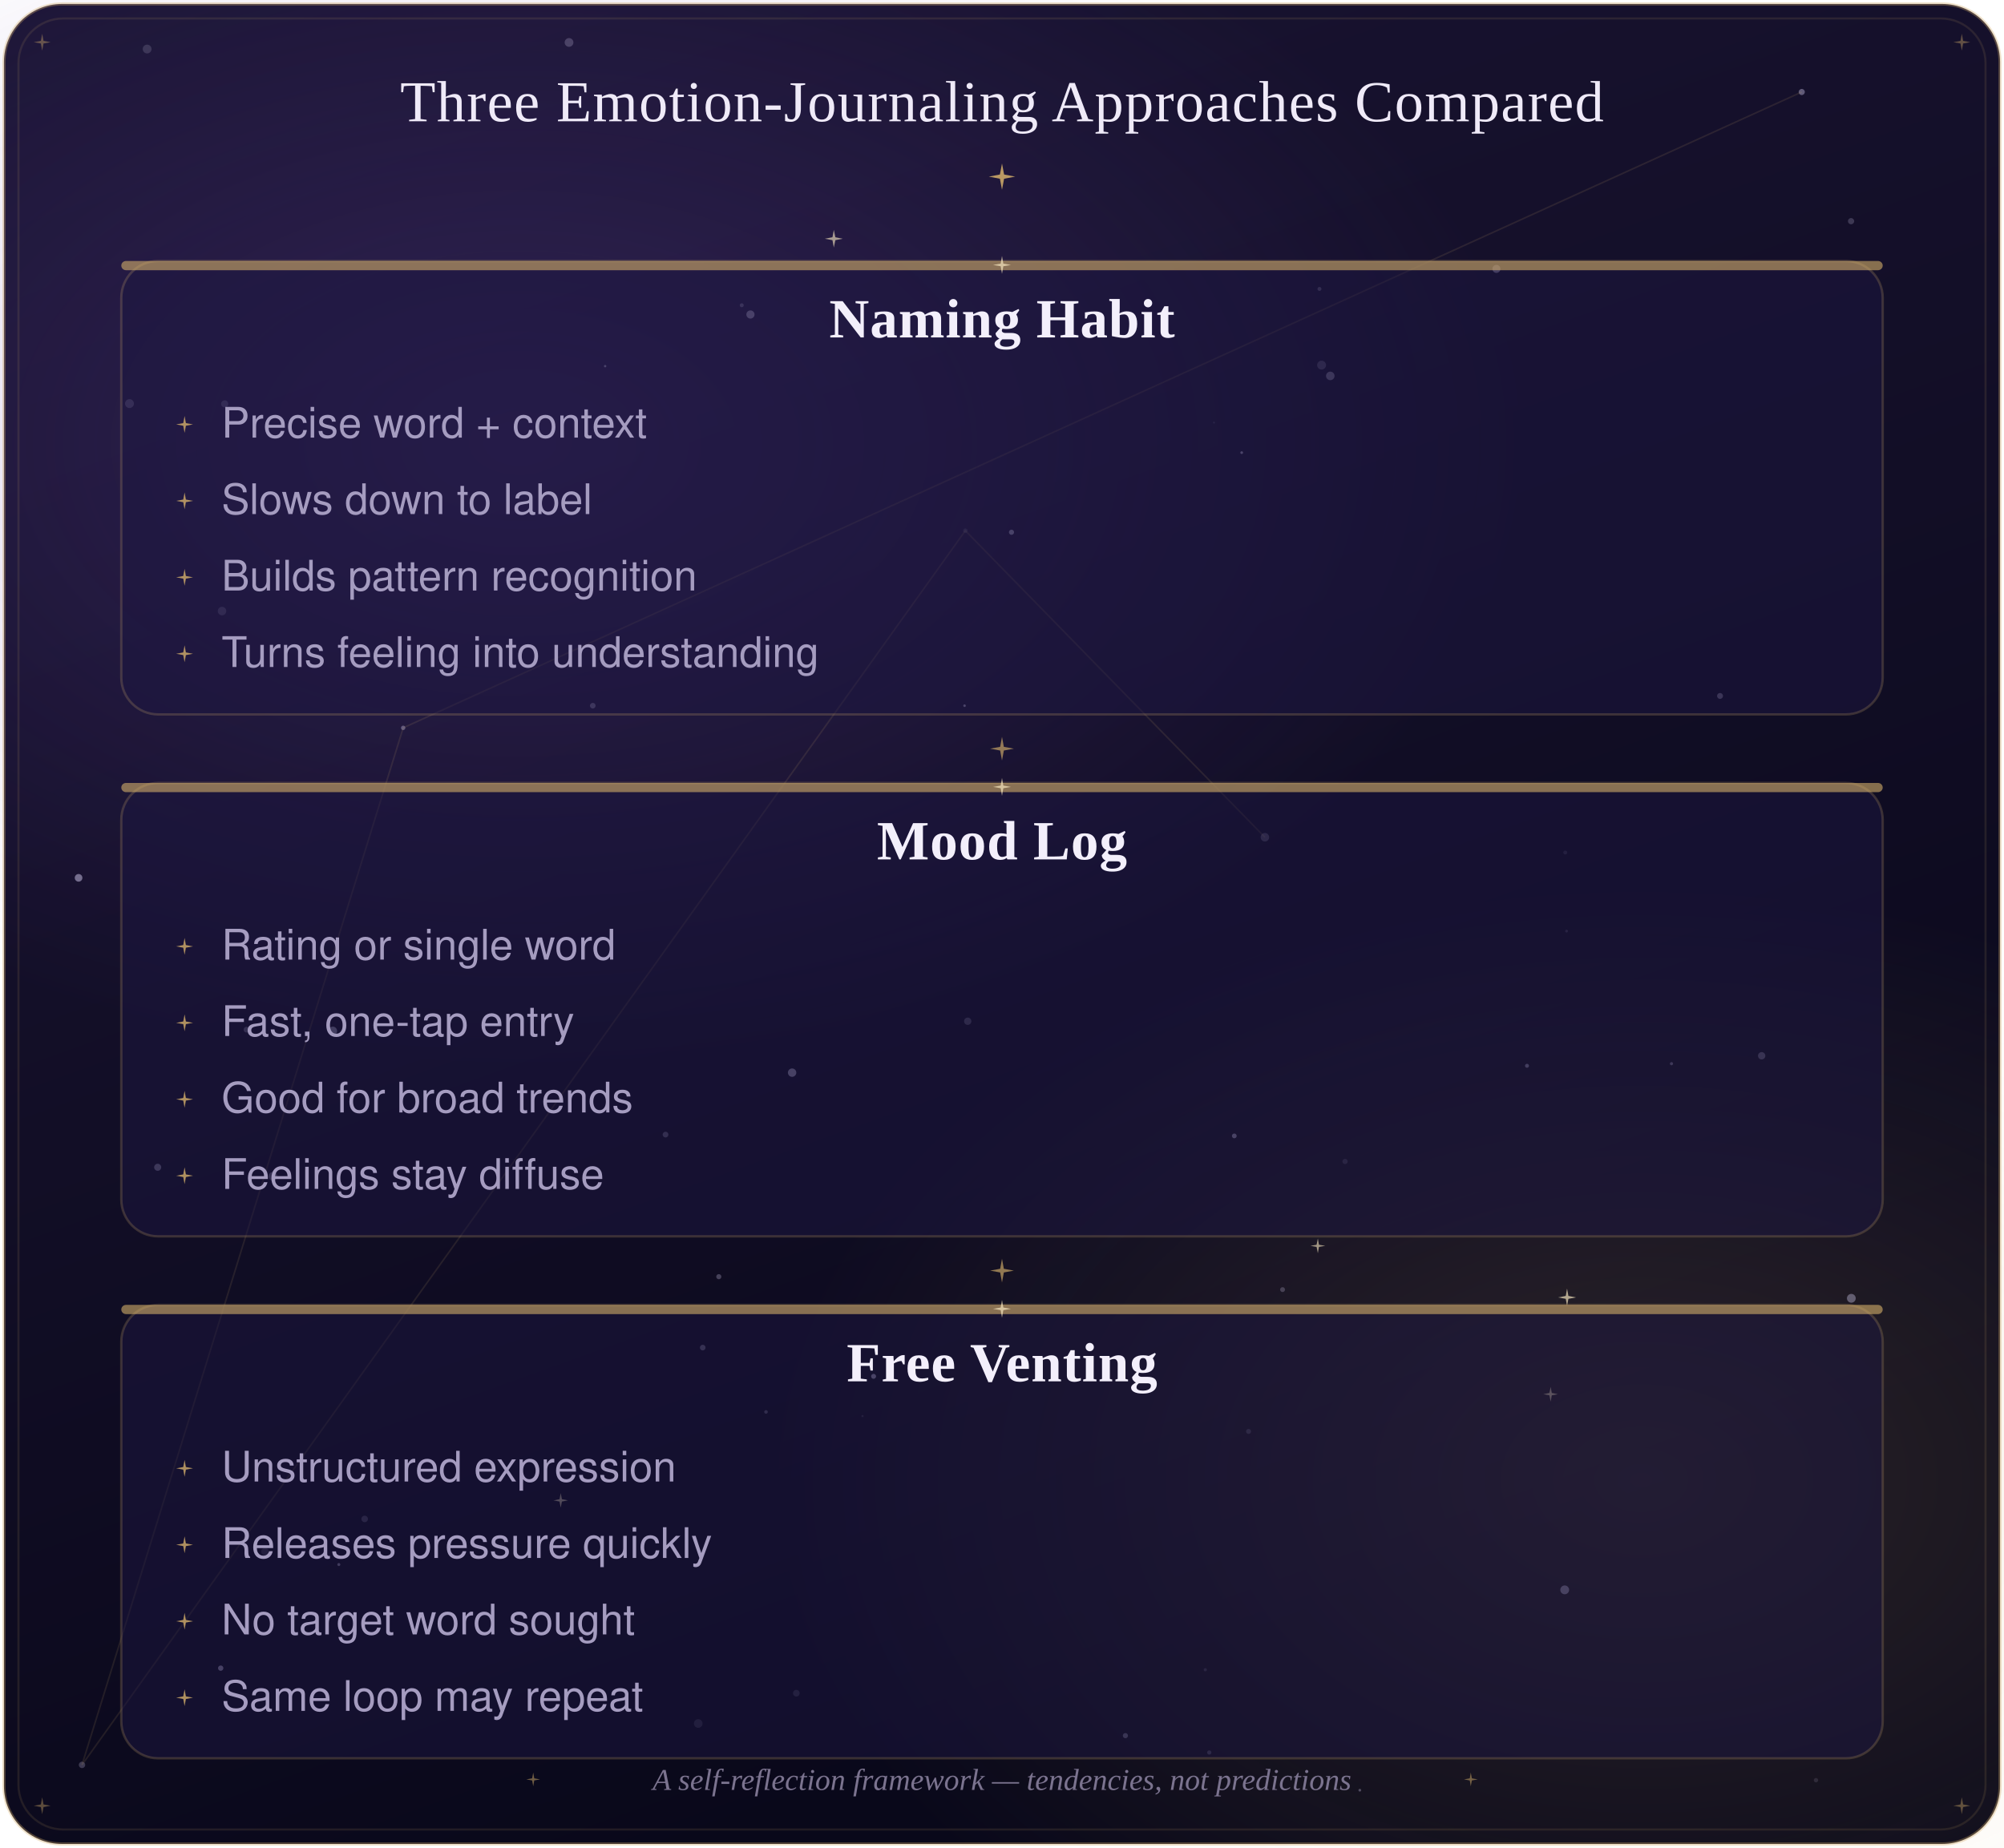
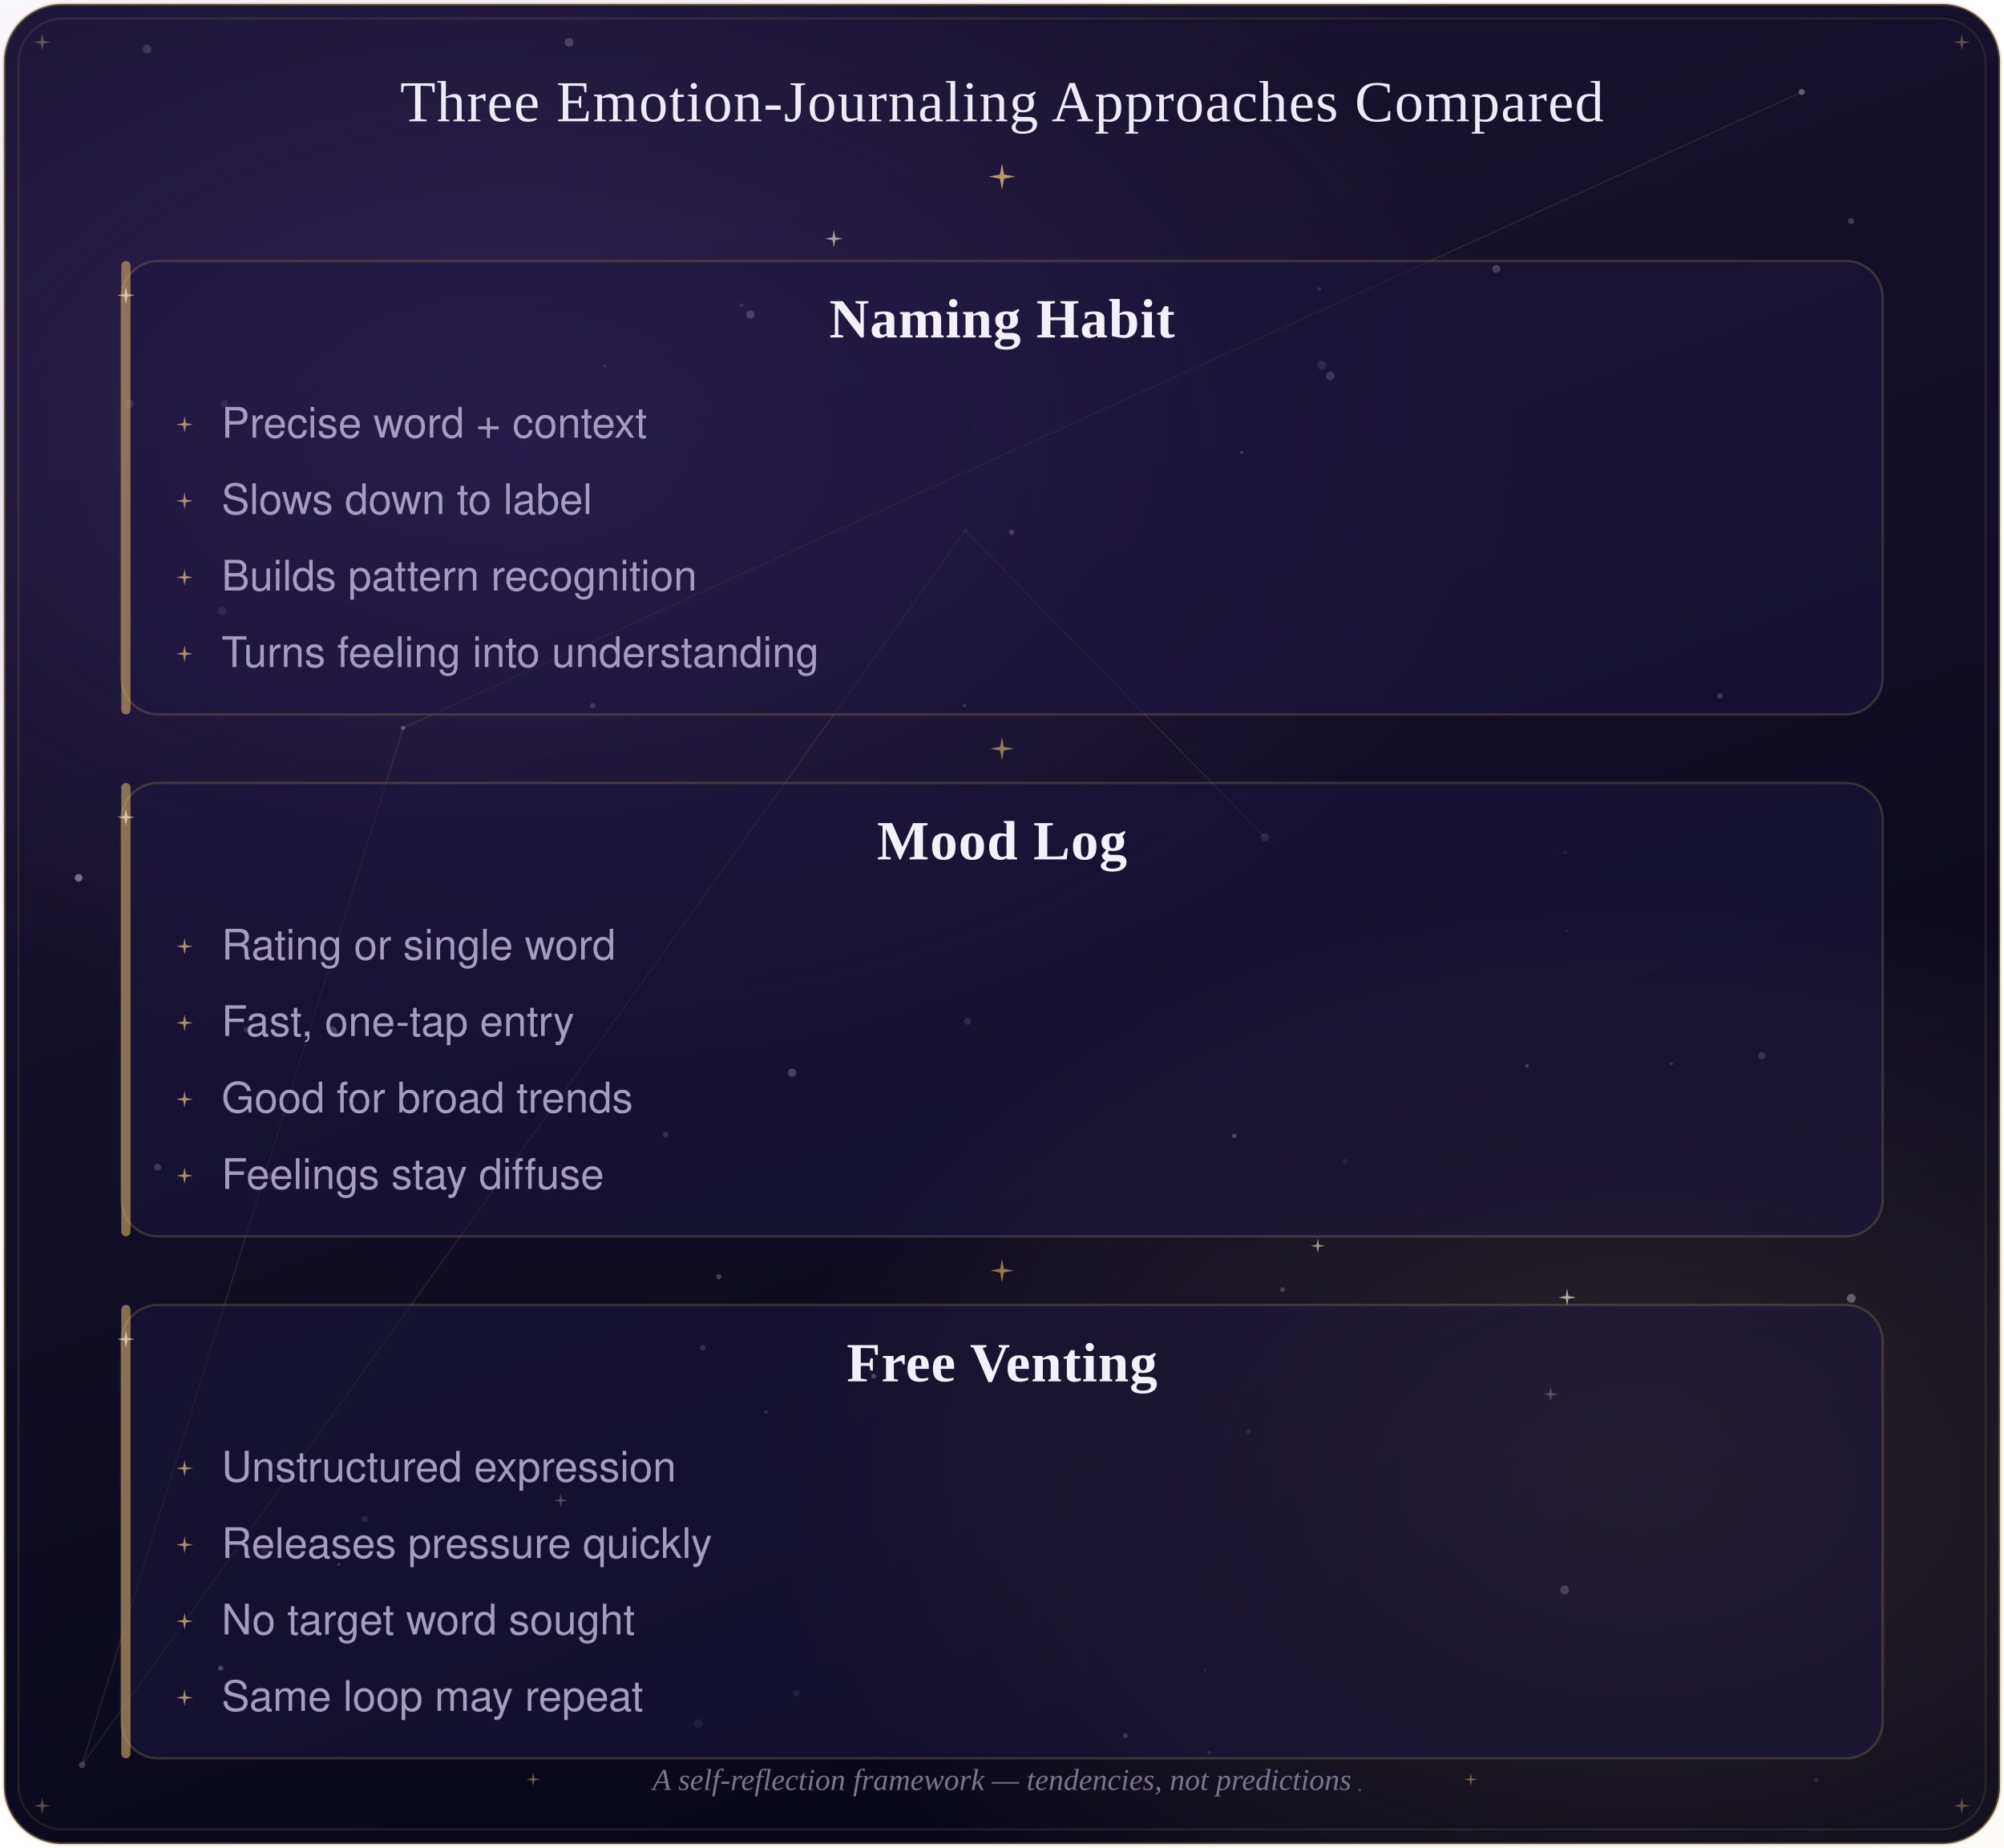
<svg xmlns="http://www.w3.org/2000/svg" viewBox="0 0 760 701" role="img" aria-label="Three Emotion-Journaling Approaches Compared">
  <defs>
    <linearGradient id="emotionjournal0en-panel" x1="0" y1="0" x2="0.4" y2="1">
      <stop offset="0" stop-color="#1a1433" />
      <stop offset="0.55" stop-color="#120e26" />
      <stop offset="1" stop-color="#09081a" />
    </linearGradient>
    <radialGradient id="emotionjournal0en-foil" cx="0.42" cy="0.34" r="0.75">
      <stop offset="0" stop-color="#fbf0d2" />
      <stop offset="0.5" stop-color="#e8c882" />
      <stop offset="1" stop-color="#b8923f" />
    </radialGradient>
    <radialGradient id="emotionjournal0en-glow" cx="0.5" cy="0.5" r="0.5">
      <stop offset="0" stop-color="#f6e6bf" />
      <stop offset="1" stop-color="#f6e6bf" stop-opacity="0" />
    </radialGradient>
    <radialGradient id="emotionjournal0en-neb1" cx="0.5" cy="0.5" r="0.5">
      <stop offset="0" stop-color="#6f4bb0" stop-opacity="0.28" />
      <stop offset="1" stop-color="#6f4bb0" stop-opacity="0" />
    </radialGradient>
    <radialGradient id="emotionjournal0en-neb2" cx="0.5" cy="0.5" r="0.5">
      <stop offset="0" stop-color="#d4af6a" stop-opacity="0.16" />
      <stop offset="1" stop-color="#d4af6a" stop-opacity="0" />
    </radialGradient>
    <linearGradient id="emotionjournal0en-rule" x1="0" y1="0" x2="1" y2="0">
      <stop offset="0" stop-color="#d4af6a" stop-opacity="0" />
      <stop offset="0.5" stop-color="#d4af6a" stop-opacity="0.6" />
      <stop offset="1" stop-color="#d4af6a" stop-opacity="0" />
    </linearGradient>
  </defs>
  <rect x="1.5" y="1.5" width="757" height="698" rx="22" fill="url(#emotionjournal0en-panel)" />
  <ellipse cx="198" cy="168" rx="380" ry="238" fill="url(#emotionjournal0en-neb1)" />
  <ellipse cx="623" cy="561" rx="334" ry="224" fill="url(#emotionjournal0en-neb2)" />
  <circle cx="83.7" cy="632.8" r="1.01" fill="#cfc8ea" opacity="0.52" />
  <circle cx="470.9" cy="171.7" r="0.52" fill="#cfc8ea" opacity="0.53" />
  <circle cx="668.1" cy="400.5" r="1.39" fill="#cfc8ea" opacity="0.34" />
  <circle cx="215.8" cy="16.1" r="1.66" fill="#cfc8ea" opacity="0.24" />
  <circle cx="473.5" cy="543.0" r="0.95" fill="#cfc8ea" opacity="0.21" />
  <circle cx="688.7" cy="675.3" r="0.83" fill="#cfc8ea" opacity="0.13" />
  <circle cx="702.0" cy="83.9" r="1.18" fill="#cfc8ea" opacity="0.22" />
  <circle cx="300.4" cy="406.9" r="1.59" fill="#cfc8ea" opacity="0.51" />
  <circle cx="683.3" cy="34.9" r="1.16" fill="#cfc8ea" opacity="0.40" />
  <circle cx="331.3" cy="522.1" r="0.94" fill="#cfc8ea" opacity="0.53" />
  <circle cx="501.2" cy="138.5" r="1.68" fill="#cfc8ea" opacity="0.22" />
  <circle cx="229.5" cy="138.9" r="0.45" fill="#cfc8ea" opacity="0.48" />
  <circle cx="93.5" cy="390.6" r="1.10" fill="#cfc8ea" opacity="0.31" />
  <circle cx="593.6" cy="323.4" r="0.75" fill="#cfc8ea" opacity="0.15" />
  <circle cx="152.9" cy="276.1" r="0.84" fill="#cfc8ea" opacity="0.36" />
  <circle cx="264.8" cy="653.8" r="1.64" fill="#cfc8ea" opacity="0.16" />
  <circle cx="500.4" cy="109.6" r="0.75" fill="#cfc8ea" opacity="0.27" />
  <circle cx="327.1" cy="537.2" r="0.40" fill="#cfc8ea" opacity="0.15" />
  <circle cx="515.7" cy="679.1" r="0.52" fill="#cfc8ea" opacity="0.32" />
  <circle cx="504.5" cy="142.6" r="1.62" fill="#cfc8ea" opacity="0.37" />
  <circle cx="55.8" cy="18.6" r="1.67" fill="#cfc8ea" opacity="0.17" />
  <circle cx="702.1" cy="492.5" r="1.67" fill="#cfc8ea" opacity="0.39" />
  <circle cx="31.1" cy="669.5" r="1.21" fill="#cfc8ea" opacity="0.25" />
  <circle cx="366.1" cy="201.3" r="0.84" fill="#cfc8ea" opacity="0.14" />
  <circle cx="84.2" cy="231.8" r="1.61" fill="#cfc8ea" opacity="0.21" />
  <circle cx="468.1" cy="430.9" r="0.90" fill="#cfc8ea" opacity="0.52" />
  <circle cx="486.4" cy="489.2" r="0.93" fill="#cfc8ea" opacity="0.24" />
  <circle cx="266.5" cy="511.2" r="1.07" fill="#cfc8ea" opacity="0.35" />
  <circle cx="594.1" cy="353.2" r="0.53" fill="#cfc8ea" opacity="0.18" />
  <circle cx="272.6" cy="484.3" r="0.97" fill="#cfc8ea" opacity="0.28" />
  <circle cx="579.1" cy="404.3" r="0.75" fill="#cfc8ea" opacity="0.46" />
  <circle cx="128.5" cy="593.5" r="0.57" fill="#cfc8ea" opacity="0.45" />
  <circle cx="224.8" cy="267.7" r="1.07" fill="#cfc8ea" opacity="0.35" />
  <circle cx="85.2" cy="153.2" r="1.35" fill="#cfc8ea" opacity="0.21" />
  <circle cx="479.7" cy="317.6" r="1.62" fill="#cfc8ea" opacity="0.24" />
  <circle cx="567.5" cy="102.0" r="1.52" fill="#cfc8ea" opacity="0.46" />
  <circle cx="367.0" cy="387.4" r="1.39" fill="#cfc8ea" opacity="0.25" />
  <circle cx="458.6" cy="664.8" r="0.80" fill="#cfc8ea" opacity="0.24" />
  <circle cx="290.5" cy="535.6" r="0.68" fill="#cfc8ea" opacity="0.29" />
  <circle cx="284.6" cy="119.3" r="1.55" fill="#cfc8ea" opacity="0.47" />
  <circle cx="126.2" cy="391.1" r="1.65" fill="#cfc8ea" opacity="0.46" />
  <circle cx="138.3" cy="576.2" r="1.23" fill="#cfc8ea" opacity="0.23" />
  <circle cx="510.1" cy="440.6" r="1.00" fill="#cfc8ea" opacity="0.18" />
  <circle cx="302.0" cy="642.3" r="1.26" fill="#cfc8ea" opacity="0.18" />
  <circle cx="633.9" cy="403.5" r="0.60" fill="#cfc8ea" opacity="0.40" />
  <circle cx="383.6" cy="201.9" r="0.97" fill="#cfc8ea" opacity="0.49" />
  <circle cx="281.3" cy="115.8" r="0.75" fill="#cfc8ea" opacity="0.30" />
  <circle cx="103.5" cy="446.2" r="1.65" fill="#cfc8ea" opacity="0.30" />
  <circle cx="593.4" cy="603.1" r="1.67" fill="#cfc8ea" opacity="0.48" />
  <circle cx="49.1" cy="153.1" r="1.69" fill="#cfc8ea" opacity="0.25" />
  <circle cx="426.8" cy="658.4" r="0.98" fill="#cfc8ea" opacity="0.37" />
  <circle cx="365.8" cy="267.7" r="0.49" fill="#cfc8ea" opacity="0.52" />
  <circle cx="460.4" cy="160.3" r="0.40" fill="#cfc8ea" opacity="0.13" />
  <circle cx="252.4" cy="430.4" r="1.09" fill="#cfc8ea" opacity="0.31" />
  <circle cx="59.8" cy="442.8" r="1.34" fill="#cfc8ea" opacity="0.41" />
  <circle cx="652.3" cy="264.0" r="1.12" fill="#cfc8ea" opacity="0.38" />
  <circle cx="457.1" cy="633.4" r="0.61" fill="#cfc8ea" opacity="0.19" />
  <circle cx="100.5" cy="588.6" r="1.44" fill="#cfc8ea" opacity="0.15" />
  <circle cx="29.8" cy="333.0" r="1.45" fill="#cfc8ea" opacity="0.50" />
  <path d="M 499.793 469.8 L 500.2 472.2 L 502.6 472.598 L 500.2 473.0 L 499.793 475.4 L 499.3 473.0 L 497.0 472.598 L 499.3 472.2 Z" fill="#f6e6bf" opacity="0.611" />
  <path d="M 212.635 566.4 L 213.1 568.7 L 215.4 569.163 L 213.1 569.6 L 212.635 571.9 L 212.2 569.6 L 209.9 569.163 L 212.2 568.7 Z" fill="#f6e6bf" opacity="0.527" />
  <path d="M 316.221 87.2 L 316.8 90.0 L 319.6 90.559 L 316.8 91.1 L 316.221 93.9 L 315.7 91.1 L 312.8 90.559 L 315.7 90.0 Z" fill="#f6e6bf" opacity="0.63" />
  <path d="M 588.076 526.1 L 588.5 528.4 L 590.8 528.883 L 588.5 529.3 L 588.076 531.7 L 587.6 529.3 L 585.3 528.883 L 587.6 528.4 Z" fill="#f6e6bf" opacity="0.556" />
  <path d="M 594.293 488.8 L 594.8 491.6 L 597.7 492.169 L 594.8 492.7 L 594.293 495.5 L 593.8 492.7 L 590.9 492.169 L 593.8 491.6 Z" fill="#f6e6bf" opacity="0.681" />
  <path d="M 683.3 34.9 L 152.9 276.1 L 31.1 669.5 L 366.1 201.3 L 479.7 317.6" fill="none" stroke="#d4af6a" stroke-width="0.6" opacity="0.12" />
  <rect x="1.5" y="1.5" width="757" height="698" rx="22" fill="none" stroke="#d4af6a" stroke-opacity="0.34" stroke-width="1.2" />
  <rect x="7" y="7" width="746" height="687" rx="17" fill="none" stroke="#d4af6a" stroke-opacity="0.12" stroke-width="0.8" />
  <path d="M 16 12.8 L 16.5 15.5 L 19.2 16 L 16.5 16.5 L 16 19.2 L 15.5 16.5 L 12.8 16 L 15.5 15.5 Z" fill="#d4af6a" opacity="0.4" />
  <path d="M 744 12.8 L 744.5 15.5 L 747.2 16 L 744.5 16.5 L 744 19.2 L 743.5 16.5 L 740.8 16 L 743.5 15.5 Z" fill="#d4af6a" opacity="0.4" />
  <path d="M 16 681.8 L 16.5 684.5 L 19.2 685 L 16.5 685.5 L 16 688.2 L 15.5 685.5 L 12.8 685 L 15.5 684.5 Z" fill="#d4af6a" opacity="0.4" />
  <path d="M 744 681.8 L 744.5 684.5 L 747.2 685 L 744.5 685.5 L 744 688.2 L 743.5 685.5 L 740.8 685 L 743.5 684.5 Z" fill="#d4af6a" opacity="0.4" />
  <text x="380" y="46" text-anchor="middle" font-family="Georgia, 'Times New Roman', serif" font-size="22" letter-spacing="0.4" fill="#efeaf8">Three Emotion-Journaling Approaches Compared</text>
  <line x1="230" y1="67" x2="368" y2="67" stroke="url(#emotionjournal0en-rule)" stroke-width="1" />
  <line x1="392" y1="67" x2="530" y2="67" stroke="url(#emotionjournal0en-rule)" stroke-width="1" />
  <path d="M 380 62.0 L 380.8 66.2 L 385.0 67 L 380.8 67.8 L 380 72.0 L 379.2 67.8 L 375.0 67 L 379.2 66.2 Z" fill="#d4af6a" opacity="0.85" />
  <rect x="46" y="99" width="668" height="172.0" rx="14" fill="#1d1740" fill-opacity="0.5" stroke="#d4af6a" stroke-opacity="0.22" stroke-width="0.9" />
-   <rect x="46" y="99" width="668" height="3.5" rx="1.8" fill="#d4af6a" fill-opacity="0.6" />
-   <path d="M 380 97.1 L 380.5 100.0 L 383.4 100.5 L 380.5 101.0 L 380 103.9 L 379.5 101.0 L 376.6 100.5 L 379.5 100.0 Z" fill="#f6e6bf" opacity="0.7" />
+   <rect x="46" y="99" width="3.5" height="172.0" rx="1.8" fill="#d4af6a" fill-opacity="0.6" />
+   <path d="M 47.75 108.6 L 48.3 111.5 L 51.1 112 L 48.3 112.5 L 47.75 115.4 L 47.2 112.5 L 44.4 112 L 47.2 111.5 Z" fill="#f6e6bf" opacity="0.7" />
  <text x="380" y="128.0" text-anchor="middle" font-family="Georgia, 'Times New Roman', serif" font-size="21" font-weight="700" letter-spacing="0.3" fill="#f3effb">Naming Habit</text>
  <path d="M 70 157.8 L 70.5 160.5 L 73.2 161 L 70.5 161.5 L 70 164.2 L 69.5 161.5 L 66.8 161 L 69.5 160.5 Z" fill="#d4af6a" opacity="0.8" />
  <text x="84" y="166.0" font-family="Helvetica, Arial, sans-serif" font-size="16" fill="#a59cc0">Precise word + context</text>
  <path d="M 70 186.8 L 70.5 189.5 L 73.2 190 L 70.5 190.5 L 70 193.2 L 69.5 190.5 L 66.8 190 L 69.5 189.5 Z" fill="#d4af6a" opacity="0.8" />
  <text x="84" y="195.0" font-family="Helvetica, Arial, sans-serif" font-size="16" fill="#a59cc0">Slows down to label</text>
  <path d="M 70 215.8 L 70.5 218.5 L 73.2 219 L 70.5 219.5 L 70 222.2 L 69.5 219.5 L 66.8 219 L 69.5 218.5 Z" fill="#d4af6a" opacity="0.8" />
  <text x="84" y="224.0" font-family="Helvetica, Arial, sans-serif" font-size="16" fill="#a59cc0">Builds pattern recognition</text>
  <path d="M 70 244.8 L 70.5 247.5 L 73.2 248 L 70.5 248.5 L 70 251.2 L 69.5 248.5 L 66.8 248 L 69.5 247.5 Z" fill="#d4af6a" opacity="0.8" />
  <text x="84" y="253.0" font-family="Helvetica, Arial, sans-serif" font-size="16" fill="#a59cc0">Turns feeling into understanding</text>
  <path d="M 380 279.5 L 380.7 283.3 L 384.5 284 L 380.7 284.7 L 380 288.5 L 379.3 284.7 L 375.5 284 L 379.3 283.3 Z" fill="#d4af6a" opacity="0.65" />
  <rect x="46" y="297" width="668" height="172.0" rx="14" fill="#1d1740" fill-opacity="0.5" stroke="#d4af6a" stroke-opacity="0.22" stroke-width="0.9" />
-   <rect x="46" y="297" width="668" height="3.5" rx="1.8" fill="#d4af6a" fill-opacity="0.6" />
-   <path d="M 380 295.1 L 380.5 298.0 L 383.4 298.5 L 380.5 299.0 L 380 301.9 L 379.5 299.0 L 376.6 298.5 L 379.5 298.0 Z" fill="#f6e6bf" opacity="0.7" />
+   <rect x="46" y="297" width="3.5" height="172.0" rx="1.8" fill="#d4af6a" fill-opacity="0.6" />
+   <path d="M 47.75 306.6 L 48.3 309.5 L 51.1 310 L 48.3 310.5 L 47.75 313.4 L 47.2 310.5 L 44.4 310 L 47.2 309.5 Z" fill="#f6e6bf" opacity="0.7" />
  <text x="380" y="326.0" text-anchor="middle" font-family="Georgia, 'Times New Roman', serif" font-size="21" font-weight="700" letter-spacing="0.3" fill="#f3effb">Mood Log</text>
  <path d="M 70 355.8 L 70.5 358.5 L 73.2 359 L 70.5 359.5 L 70 362.2 L 69.5 359.5 L 66.8 359 L 69.5 358.5 Z" fill="#d4af6a" opacity="0.8" />
  <text x="84" y="364.0" font-family="Helvetica, Arial, sans-serif" font-size="16" fill="#a59cc0">Rating or single word</text>
  <path d="M 70 384.8 L 70.5 387.5 L 73.2 388 L 70.5 388.5 L 70 391.2 L 69.5 388.5 L 66.8 388 L 69.5 387.5 Z" fill="#d4af6a" opacity="0.8" />
  <text x="84" y="393.0" font-family="Helvetica, Arial, sans-serif" font-size="16" fill="#a59cc0">Fast, one-tap entry</text>
  <path d="M 70 413.8 L 70.5 416.5 L 73.2 417 L 70.5 417.5 L 70 420.2 L 69.5 417.5 L 66.8 417 L 69.5 416.5 Z" fill="#d4af6a" opacity="0.8" />
  <text x="84" y="422.0" font-family="Helvetica, Arial, sans-serif" font-size="16" fill="#a59cc0">Good for broad trends</text>
  <path d="M 70 442.8 L 70.5 445.5 L 73.2 446 L 70.5 446.5 L 70 449.2 L 69.5 446.5 L 66.8 446 L 69.5 445.5 Z" fill="#d4af6a" opacity="0.8" />
  <text x="84" y="451.0" font-family="Helvetica, Arial, sans-serif" font-size="16" fill="#a59cc0">Feelings stay diffuse</text>
  <path d="M 380 477.5 L 380.7 481.3 L 384.5 482 L 380.7 482.7 L 380 486.5 L 379.3 482.7 L 375.5 482 L 379.3 481.3 Z" fill="#d4af6a" opacity="0.65" />
  <rect x="46" y="495" width="668" height="172.0" rx="14" fill="#1d1740" fill-opacity="0.5" stroke="#d4af6a" stroke-opacity="0.22" stroke-width="0.9" />
-   <rect x="46" y="495" width="668" height="3.5" rx="1.8" fill="#d4af6a" fill-opacity="0.6" />
-   <path d="M 380 493.1 L 380.5 496.0 L 383.4 496.5 L 380.5 497.0 L 380 499.9 L 379.5 497.0 L 376.6 496.5 L 379.5 496.0 Z" fill="#f6e6bf" opacity="0.7" />
+   <rect x="46" y="495" width="3.5" height="172.0" rx="1.8" fill="#d4af6a" fill-opacity="0.6" />
+   <path d="M 47.75 504.6 L 48.3 507.5 L 51.1 508 L 48.3 508.5 L 47.75 511.4 L 47.2 508.5 L 44.4 508 L 47.2 507.5 Z" fill="#f6e6bf" opacity="0.7" />
  <text x="380" y="524.0" text-anchor="middle" font-family="Georgia, 'Times New Roman', serif" font-size="21" font-weight="700" letter-spacing="0.3" fill="#f3effb">Free Venting</text>
  <path d="M 70 553.8 L 70.5 556.5 L 73.2 557 L 70.5 557.5 L 70 560.2 L 69.5 557.5 L 66.8 557 L 69.5 556.5 Z" fill="#d4af6a" opacity="0.8" />
  <text x="84" y="562.0" font-family="Helvetica, Arial, sans-serif" font-size="16" fill="#a59cc0">Unstructured expression</text>
  <path d="M 70 582.8 L 70.5 585.5 L 73.2 586 L 70.5 586.5 L 70 589.2 L 69.5 586.5 L 66.8 586 L 69.5 585.5 Z" fill="#d4af6a" opacity="0.8" />
  <text x="84" y="591.0" font-family="Helvetica, Arial, sans-serif" font-size="16" fill="#a59cc0">Releases pressure quickly</text>
  <path d="M 70 611.8 L 70.5 614.5 L 73.2 615 L 70.5 615.5 L 70 618.2 L 69.5 615.5 L 66.8 615 L 69.5 614.5 Z" fill="#d4af6a" opacity="0.8" />
  <text x="84" y="620.0" font-family="Helvetica, Arial, sans-serif" font-size="16" fill="#a59cc0">No target word sought</text>
  <path d="M 70 640.8 L 70.5 643.5 L 73.2 644 L 70.5 644.5 L 70 647.2 L 69.5 644.5 L 66.8 644 L 69.5 643.5 Z" fill="#d4af6a" opacity="0.8" />
  <text x="84" y="649.0" font-family="Helvetica, Arial, sans-serif" font-size="16" fill="#a59cc0">Same loop may repeat</text>
  <path d="M 202.227 672.4 L 202.6 674.6 L 204.8 675 L 202.6 675.4 L 202.227 677.6 L 201.8 675.4 L 199.6 675 L 201.8 674.6 Z" fill="#d4af6a" opacity="0.5" />
  <text x="380" y="679" text-anchor="middle" font-family="Georgia, 'Times New Roman', serif" font-style="italic" font-size="11.5" fill="#7b738f">A self-reflection framework — tendencies, not predictions</text>
  <path d="M 557.773 672.4 L 558.2 674.6 L 560.4 675 L 558.2 675.4 L 557.773 677.6 L 557.4 675.4 L 555.2 675 L 557.4 674.6 Z" fill="#d4af6a" opacity="0.5" />
</svg>
